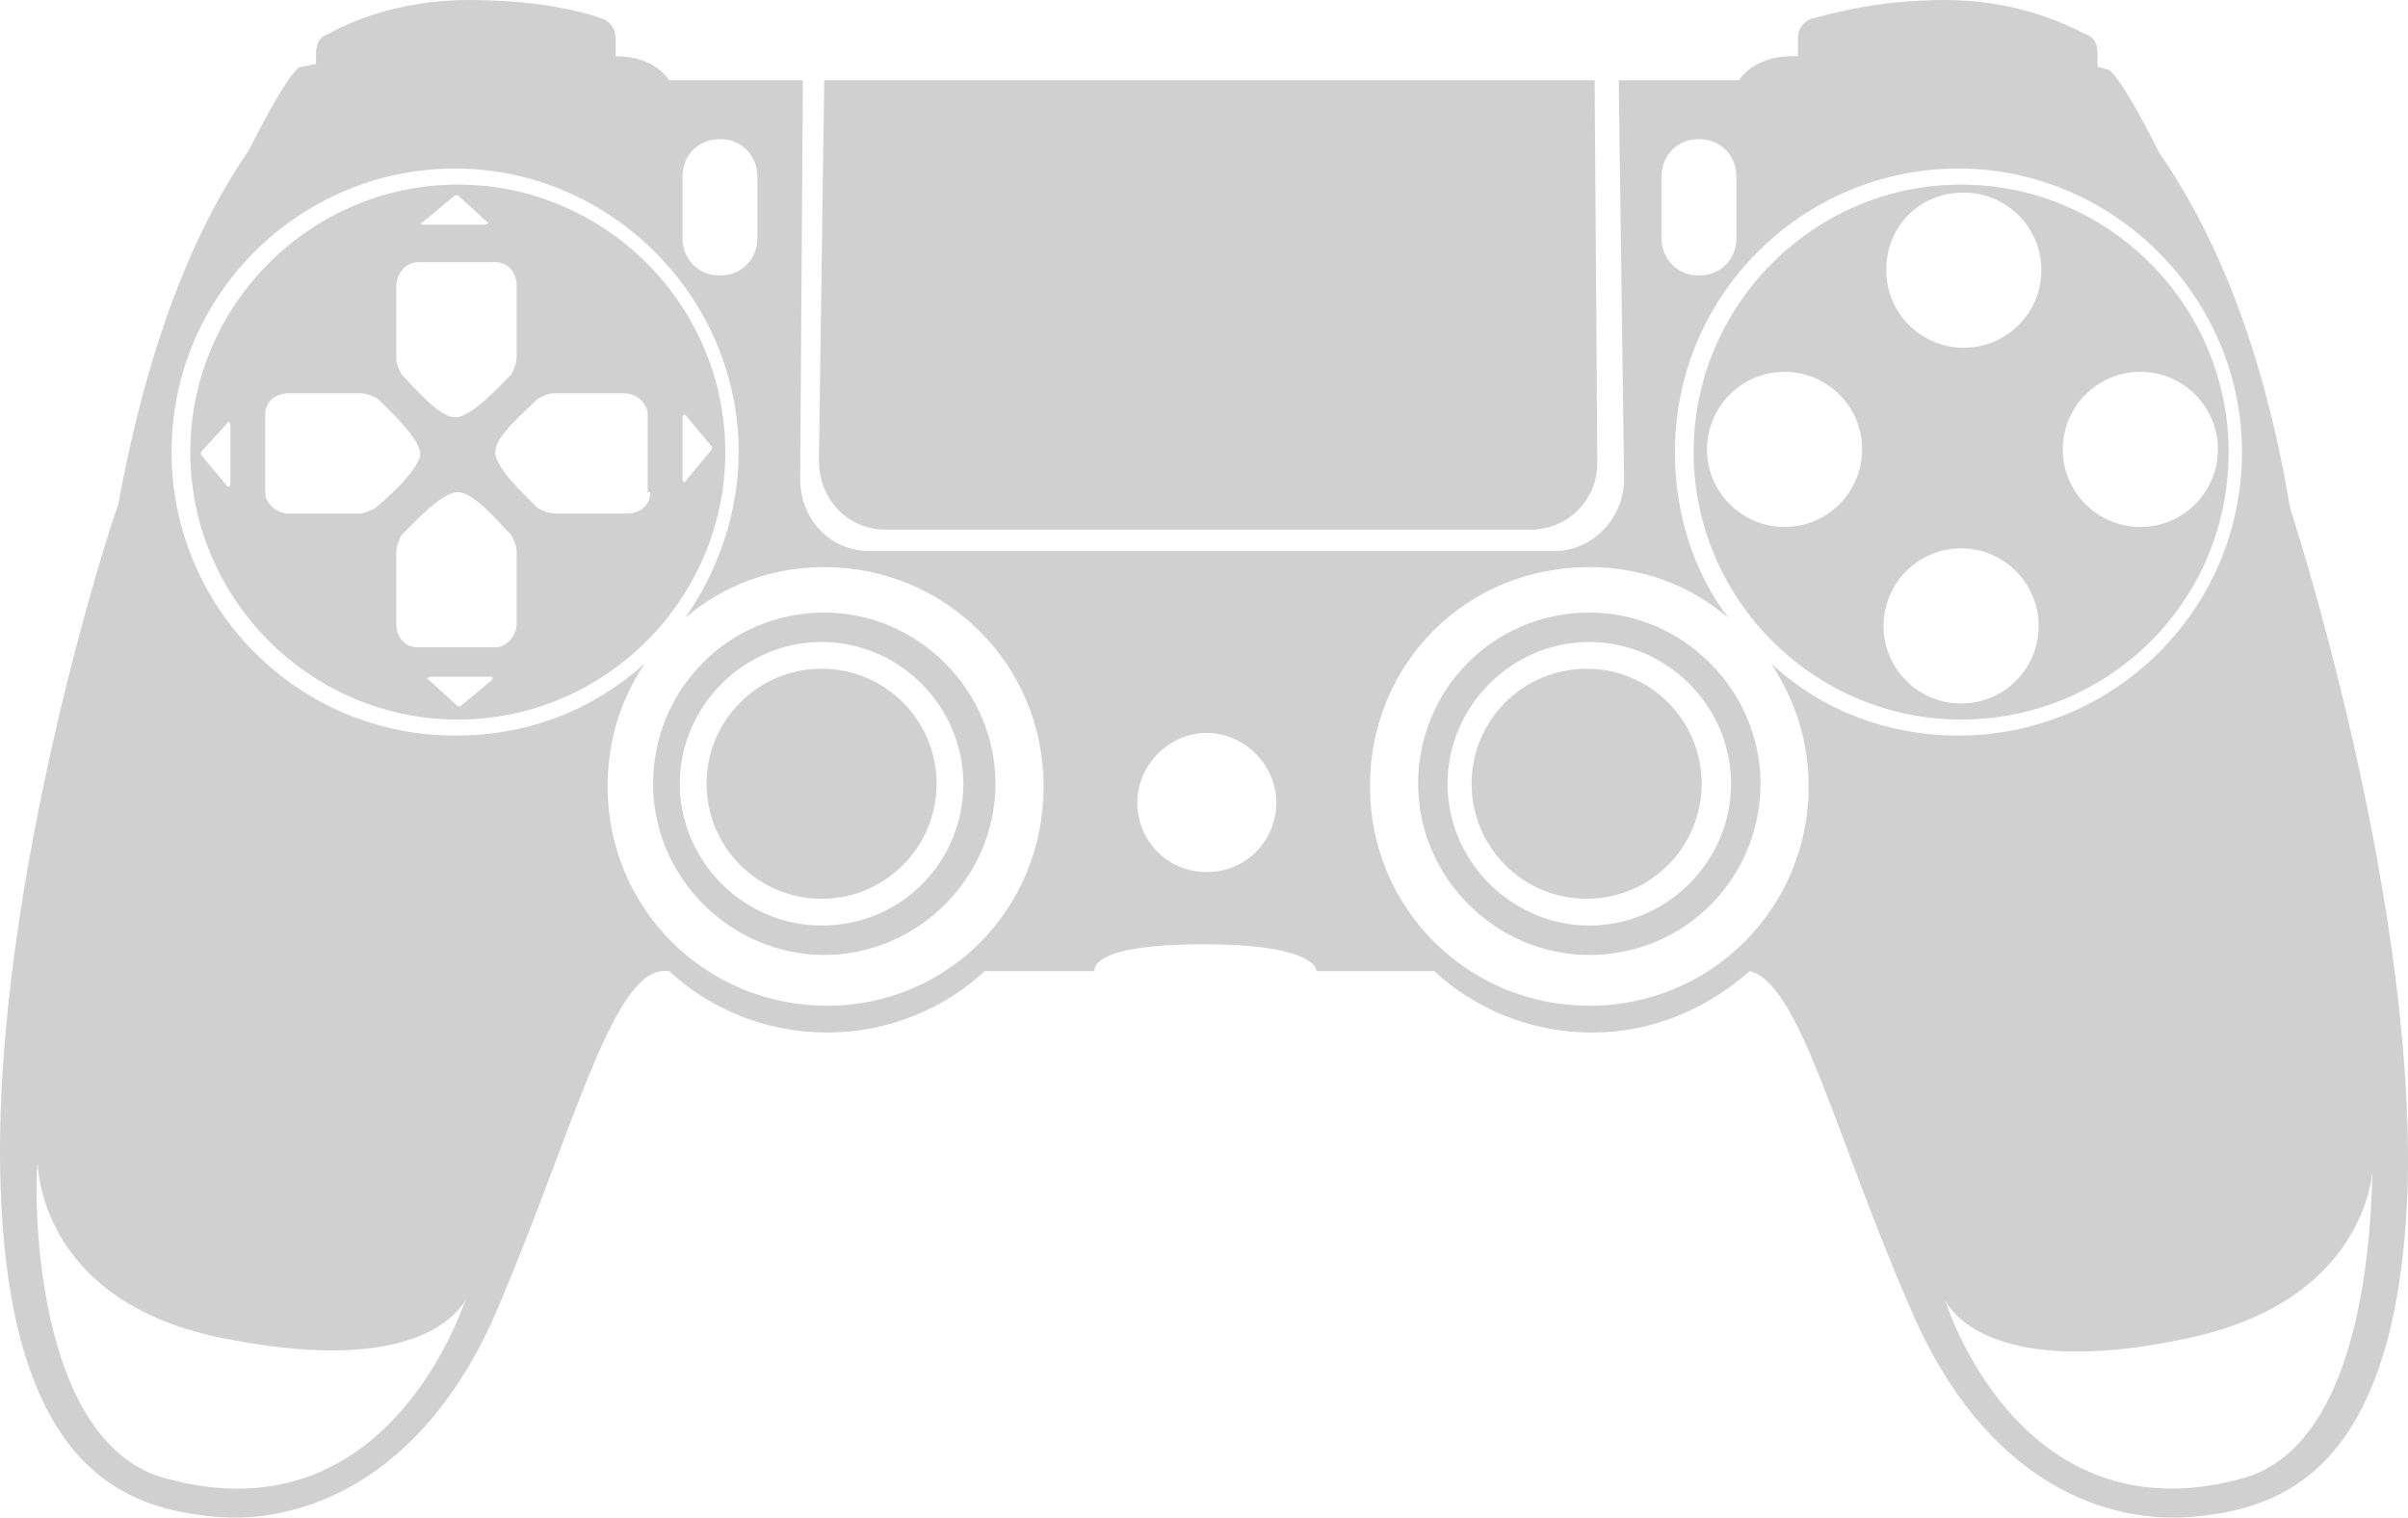
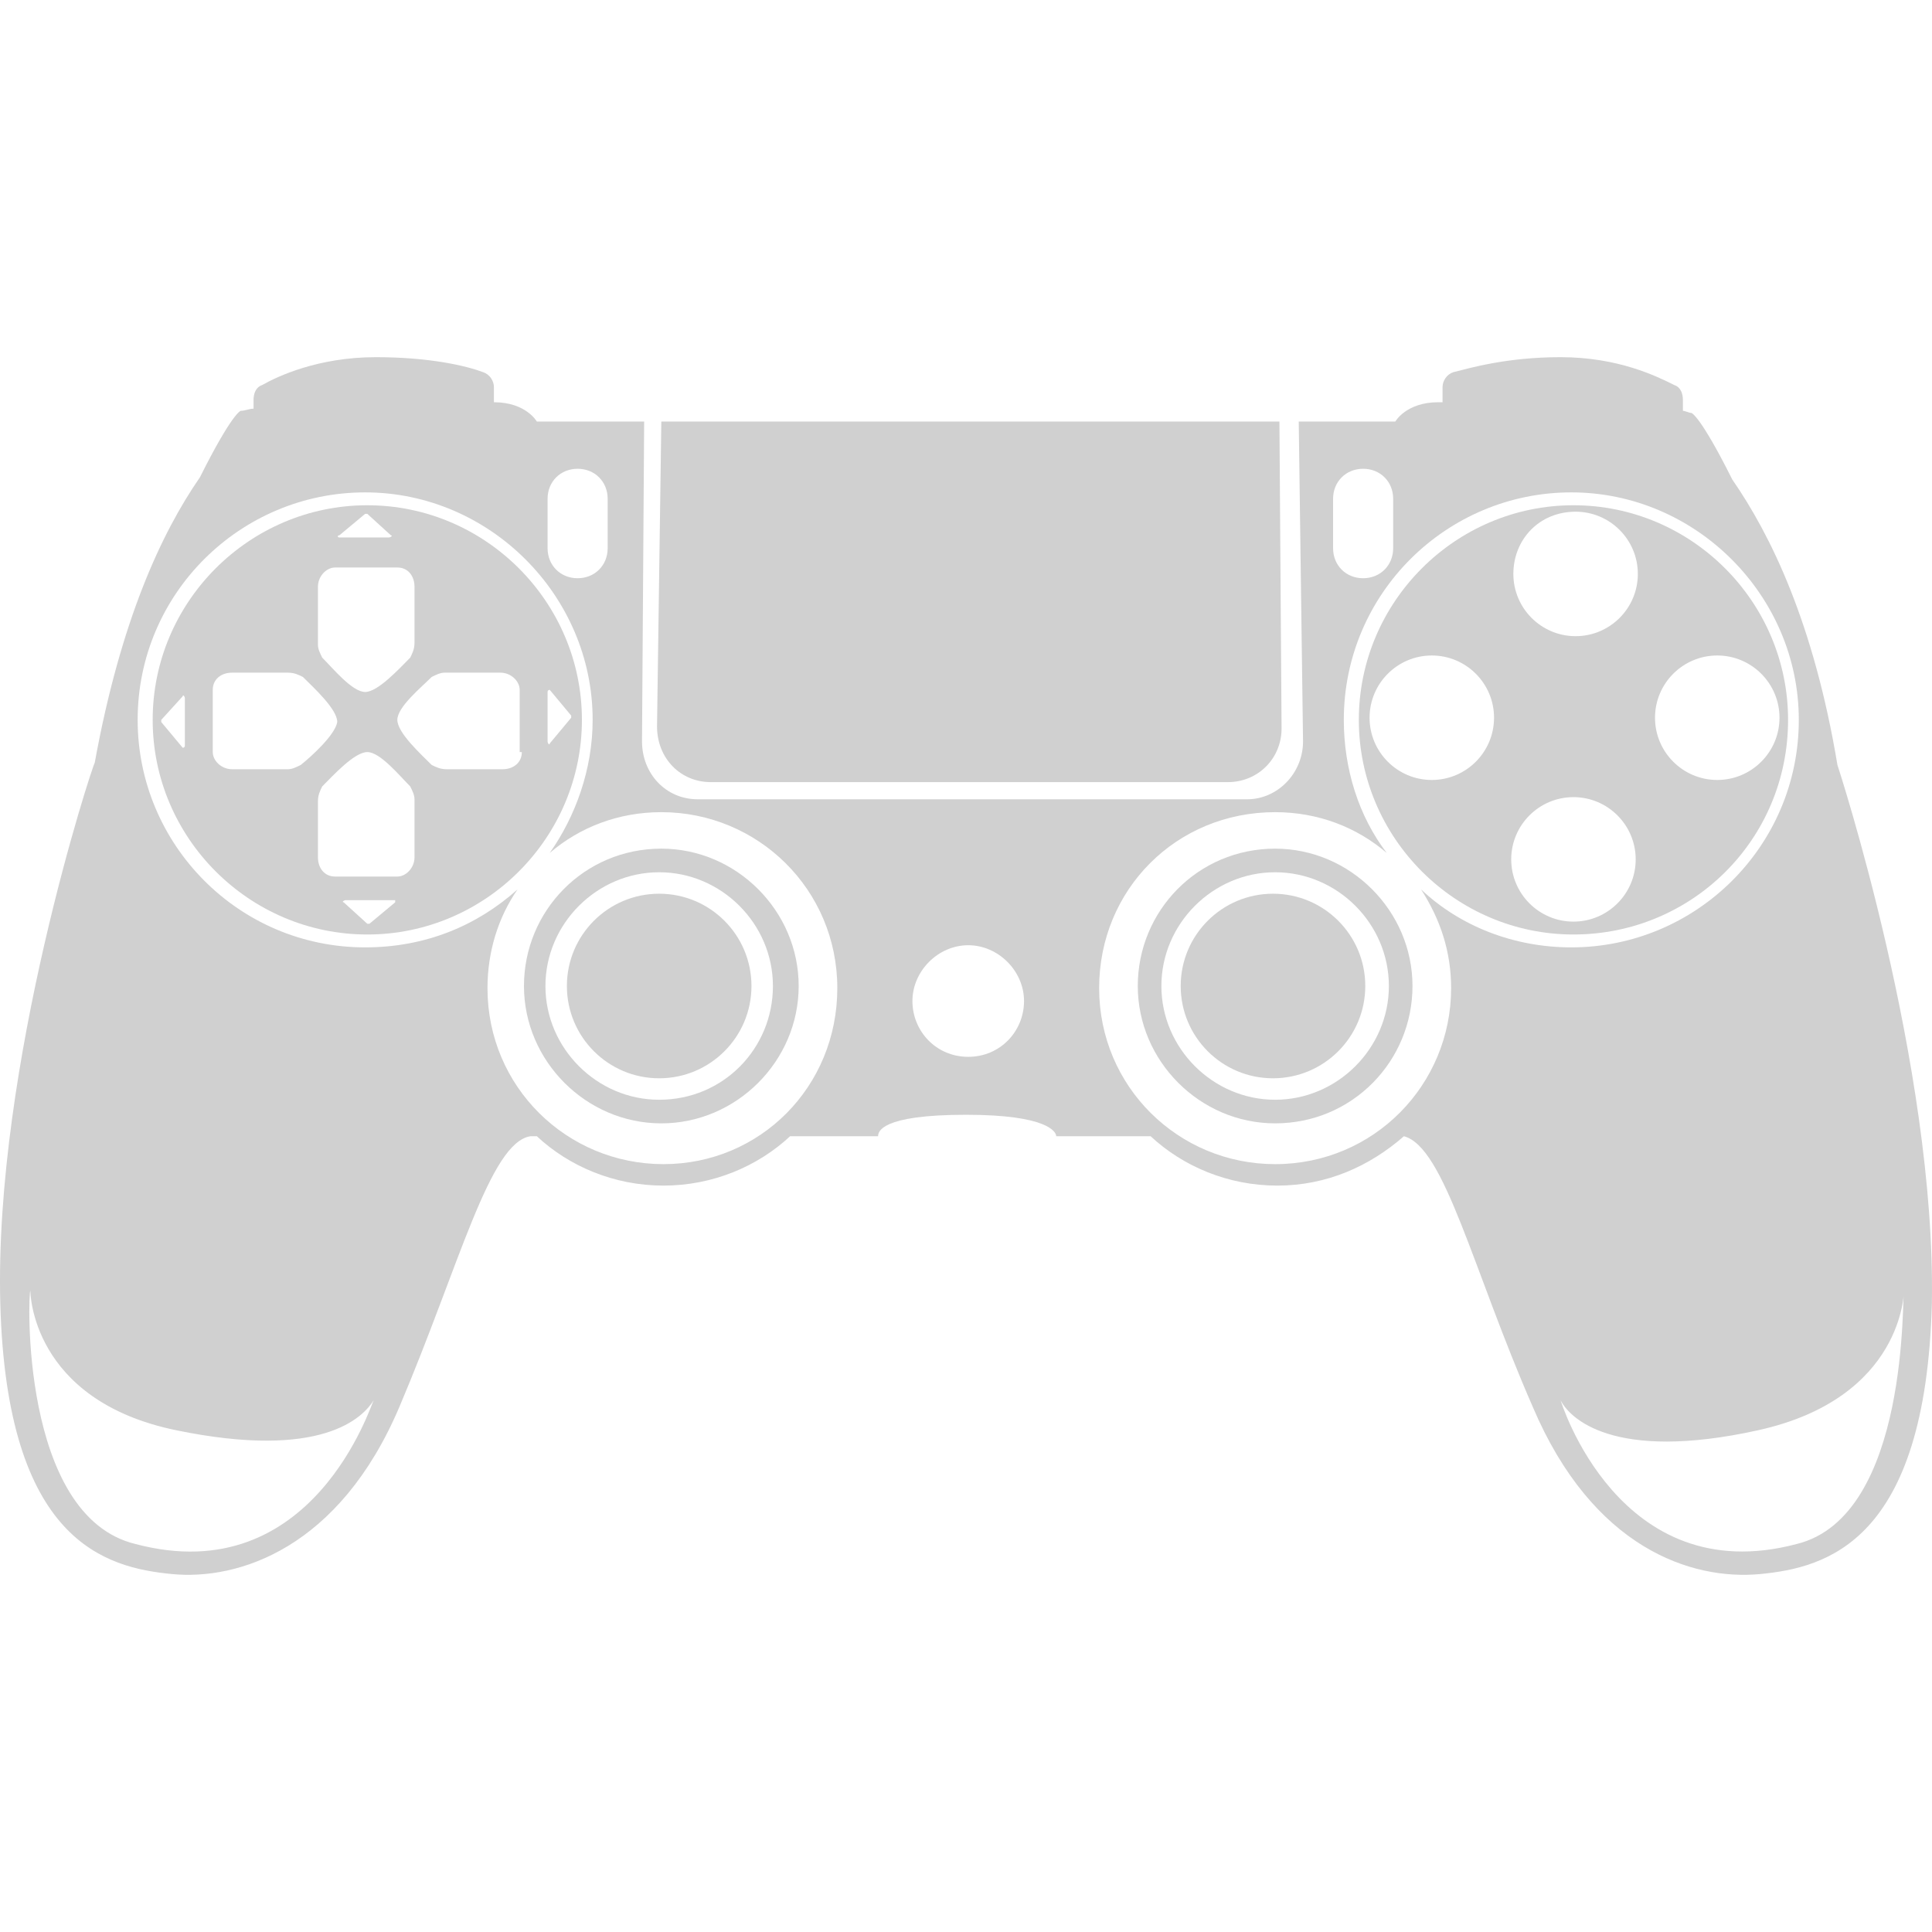
- <svg xmlns="http://www.w3.org/2000/svg" version="1.1" x="0px" y="0px" viewBox="0 0 90.02 56.736" xml:space="preserve" id="svg52" fill="#D0D0D0" width="90.02" height="56.736">
+ <svg xmlns="http://www.w3.org/2000/svg" version="1.1" x="0px" y="0px" viewBox="0 0 90.02 90.02" xml:space="preserve" id="svg52" fill="#d0d0d0" width="90.02" height="90.02">
  <defs id="defs56" />
-   <g id="g46" transform="translate(-4.985942,-22)">
+   <g id="g46" transform="translate(-4.986142,-5.357892)">
    <g id="g44">
      <g id="g6">
        <g id="g4">
          <path d="m 88.3,38.9 c 0,-5.5 -4.5,-10 -10,-10 -5.5,0 -10,4.5 -10,10 0,5.5 4.5,10 10,10 5.5,0 10,-4.4 10,-10 z m -3.3,-3 c 1.6,0 2.9,1.3 2.9,2.9 0,1.6 -1.3,2.9 -2.9,2.9 -1.6,0 -2.9,-1.3 -2.9,-2.9 0,-1.6 1.3,-2.9 2.9,-2.9 z m -6.6,-6.7 c 1.6,0 2.9,1.3 2.9,2.9 0,1.6 -1.3,2.9 -2.9,2.9 -1.6,0 -2.9,-1.3 -2.9,-2.9 0,-1.6 1.2,-2.9 2.9,-2.9 z m -6.7,12.5 c -1.6,0 -2.9,-1.3 -2.9,-2.9 0,-1.6 1.3,-2.9 2.9,-2.9 1.6,0 2.9,1.3 2.9,2.9 0,1.6 -1.3,2.9 -2.9,2.9 z m 3.7,3.7 c 0,-1.6 1.3,-2.9 2.9,-2.9 1.6,0 2.9,1.3 2.9,2.9 0,1.6 -1.3,2.9 -2.9,2.9 -1.6,0 -2.9,-1.3 -2.9,-2.9 z" id="path2" />
        </g>
      </g>
      <g id="g12">
        <g id="g10">
          <path d="m 22.1,28.9 c -5.5,0 -10,4.5 -10,10 0,5.5 4.5,10 10,10 5.5,0 10,-4.5 10,-10 0,-5.5 -4.5,-10 -10,-10 z m -1.3,1.4 1.2,-1 c 0,0 0.1,0 0.1,0 l 1.1,1 c 0.1,0 0,0.1 -0.1,0.1 h -2.3 c -0.1,0 -0.1,-0.1 0,-0.1 z m -1,2.4 c 0,-0.5 0.4,-0.9 0.8,-0.9 h 2.9 c 0.5,0 0.8,0.4 0.8,0.9 v 2.6 c 0,0.3 -0.1,0.5 -0.2,0.7 -0.5,0.5 -1.5,1.6 -2.1,1.6 -0.6,0 -1.5,-1.1 -2,-1.6 -0.1,-0.2 -0.2,-0.4 -0.2,-0.6 z m -6.2,7.4 c 0,0.1 -0.1,0.1 -0.1,0.1 l -1,-1.2 c 0,0 0,-0.1 0,-0.1 l 1,-1.1 c 0,-0.1 0.1,0 0.1,0.1 z M 19,41 c -0.2,0.1 -0.4,0.2 -0.6,0.2 h -2.6 c -0.5,0 -0.9,-0.4 -0.9,-0.8 v -2.9 c 0,-0.5 0.4,-0.8 0.9,-0.8 h 2.6 c 0.3,0 0.5,0.1 0.7,0.2 0.5,0.5 1.6,1.5 1.6,2.1 -0.1,0.6 -1.2,1.6 -1.7,2 z m 4.4,6.4 -1.2,1 c 0,0 -0.1,0 -0.1,0 l -1.1,-1 c -0.1,0 0,-0.1 0.1,-0.1 h 2.3 z m 0.9,-2.1 c 0,0.5 -0.4,0.9 -0.8,0.9 h -2.9 c -0.5,0 -0.8,-0.4 -0.8,-0.9 v -2.6 c 0,-0.3 0.1,-0.5 0.2,-0.7 0.5,-0.5 1.5,-1.6 2.1,-1.6 0.6,0 1.5,1.1 2,1.6 0.1,0.2 0.2,0.4 0.2,0.6 z m 5,-4.9 c 0,0.5 -0.4,0.8 -0.9,0.8 h -2.6 c -0.3,0 -0.5,-0.1 -0.7,-0.2 -0.5,-0.5 -1.6,-1.5 -1.6,-2.1 0,-0.6 1.1,-1.5 1.6,-2 0.2,-0.1 0.4,-0.2 0.6,-0.2 h 2.6 c 0.5,0 0.9,0.4 0.9,0.8 v 2.9 z M 30.6,40 c 0,0.1 -0.1,0 -0.1,-0.1 v -2.3 c 0,-0.1 0.1,-0.1 0.1,-0.1 l 1,1.2 c 0,0 0,0.1 0,0.1 z" id="path8" />
        </g>
      </g>
      <g id="g16">
        <path d="m 38.1,41.8 h 24.1 c 1.4,0 2.5,-1.1 2.5,-2.5 L 64.6,25 H 35.8 l -0.2,14.2 c 0,1.5 1.1,2.6 2.5,2.6 z" id="path14" />
      </g>
      <g id="g20">
        <circle cx="35.7" cy="51.3" r="4.3" id="circle18" />
      </g>
      <g id="g26">
        <g id="g24">
          <path d="m 90.6,41 c -1.1,-6.6 -3.1,-10.7 -4.9,-13.3 -1.5,-3 -1.9,-3.1 -1.9,-3.1 -0.1,0 -0.3,-0.1 -0.4,-0.1 V 24 C 83.4,23.7 83.3,23.4 83,23.3 82.2,22.9 80.4,22 77.7,22 c -2.5,0 -4.2,0.5 -5,0.7 -0.3,0.1 -0.5,0.4 -0.5,0.7 v 0.7 c -0.1,0 -0.1,0 -0.2,0 -1.5,0 -2,0.9 -2,0.9 h -4.5 l 0.2,14.9 c 0,1.5 -1.2,2.7 -2.6,2.7 H 37.5 c -1.5,0 -2.6,-1.2 -2.6,-2.7 L 35,25 h -5 c 0,0 -0.5,-0.9 -2,-0.9 0,0 0,0 0,0 V 23.4 C 28,23.1 27.8,22.8 27.5,22.7 26.7,22.4 25,22 22.5,22 c -2.7,0 -4.6,0.9 -5.3,1.3 -0.3,0.1 -0.4,0.4 -0.4,0.7 v 0.4 c -0.2,0 -0.4,0.1 -0.6,0.1 0,0 -0.4,0.1 -1.9,3.1 -1.8,2.6 -3.7,6.7 -4.9,13.3 C 9.3,41 4.7,55 5,66.1 c 0.3,11.1 4.9,12.3 8,12.6 3.1,0.3 7.8,-1.2 10.6,-7.8 2.8,-6.6 4.2,-12.3 6.1,-12.6 H 30 c 1.5,1.4 3.6,2.3 5.9,2.3 2.3,0 4.4,-0.9 5.9,-2.3 h 4.1 c 0,-0.2 0.1,-1 4.1,-1 3.8,0 4.2,0.8 4.2,1 h 4.4 c 1.5,1.4 3.6,2.3 5.9,2.3 2.3,0 4.3,-0.9 5.9,-2.3 1.9,0.5 3.2,6.2 6,12.6 2.8,6.6 7.4,8.1 10.6,7.8 3.1,-0.3 7.7,-1.5 8,-12.6 C 95.2,55 90.6,41 90.6,41 Z M 30.5,28.6 c 0,-0.8 0.6,-1.4 1.4,-1.4 v 0 c 0.8,0 1.4,0.6 1.4,1.4 v 2.3 c 0,0.8 -0.6,1.4 -1.4,1.4 v 0 c -0.8,0 -1.4,-0.6 -1.4,-1.4 z M 11.3,77.3 C 5.9,76 6.3,65.5 6.4,65.5 c 0,0 0,5.1 6.8,6.5 6.8,1.4 8.7,-0.6 9.2,-1.4 -0.1,0.1 -2.8,8.9 -11.1,6.7 z M 35.9,59.6 c -4.5,0 -8.2,-3.6 -8.2,-8.2 0,-1.7 0.5,-3.3 1.4,-4.6 -1.9,1.7 -4.3,2.7 -7.1,2.7 -5.9,0 -10.6,-4.8 -10.6,-10.6 0,-5.9 4.8,-10.6 10.6,-10.6 5.8,0 10.6,4.8 10.6,10.6 0,2.3 -0.8,4.5 -2,6.2 1.4,-1.2 3.2,-1.9 5.2,-1.9 4.5,0 8.2,3.6 8.2,8.2 0,4.6 -3.6,8.2 -8.1,8.2 z m 14.2,-5 c -1.5,0 -2.6,-1.2 -2.6,-2.6 0,-1.4 1.2,-2.6 2.6,-2.6 1.4,0 2.6,1.2 2.6,2.6 0,1.4 -1.1,2.6 -2.6,2.6 z m 17,-26 c 0,-0.8 0.6,-1.4 1.4,-1.4 v 0 c 0.8,0 1.4,0.6 1.4,1.4 v 2.3 c 0,0.8 -0.6,1.4 -1.4,1.4 v 0 c -0.8,0 -1.4,-0.6 -1.4,-1.4 z m 5.5,22.8 c 0,4.5 -3.6,8.2 -8.2,8.2 -4.5,0 -8.2,-3.6 -8.2,-8.2 0,-4.6 3.6,-8.2 8.2,-8.2 2,0 3.8,0.7 5.2,1.9 -1.3,-1.7 -2,-3.9 -2,-6.2 0,-5.9 4.8,-10.6 10.6,-10.6 5.8,0 10.6,4.8 10.6,10.6 0,5.9 -4.8,10.6 -10.6,10.6 -2.7,0 -5.2,-1 -7,-2.7 0.9,1.4 1.4,2.9 1.4,4.6 z m 16.1,25.9 c -8.3,2.2 -11,-6.7 -11,-6.7 0.4,0.8 2.4,2.9 9.2,1.4 6.8,-1.5 6.8,-6.5 6.8,-6.5 -0.1,0 0.3,10.5 -5,11.8 z" id="path22" />
        </g>
      </g>
      <g id="g32">
        <g id="g30">
          <path d="m 35.8,44.9 c -3.6,0 -6.4,2.9 -6.4,6.4 0,3.5 2.9,6.4 6.4,6.4 3.5,0 6.4,-2.9 6.4,-6.4 0,-3.5 -2.9,-6.4 -6.4,-6.4 z m -0.1,11.7 c -2.9,0 -5.3,-2.4 -5.3,-5.3 0,-2.9 2.4,-5.3 5.3,-5.3 2.9,0 5.3,2.4 5.3,5.3 0,2.9 -2.3,5.3 -5.3,5.3 z" id="path28" />
        </g>
      </g>
      <g id="g38">
        <g id="g36">
          <path d="m 64.4,44.9 c -3.6,0 -6.4,2.9 -6.4,6.4 0,3.5 2.9,6.4 6.4,6.4 3.6,0 6.4,-2.9 6.4,-6.4 0,-3.5 -2.9,-6.4 -6.4,-6.4 z m 0,11.7 c -2.9,0 -5.3,-2.4 -5.3,-5.3 0,-2.9 2.4,-5.3 5.3,-5.3 2.9,0 5.3,2.4 5.3,5.3 0,2.9 -2.4,5.3 -5.3,5.3 z" id="path34" />
        </g>
      </g>
      <g id="g42">
        <circle cx="64.3" cy="51.3" r="4.3" id="circle40" />
      </g>
    </g>
  </g>
</svg>
